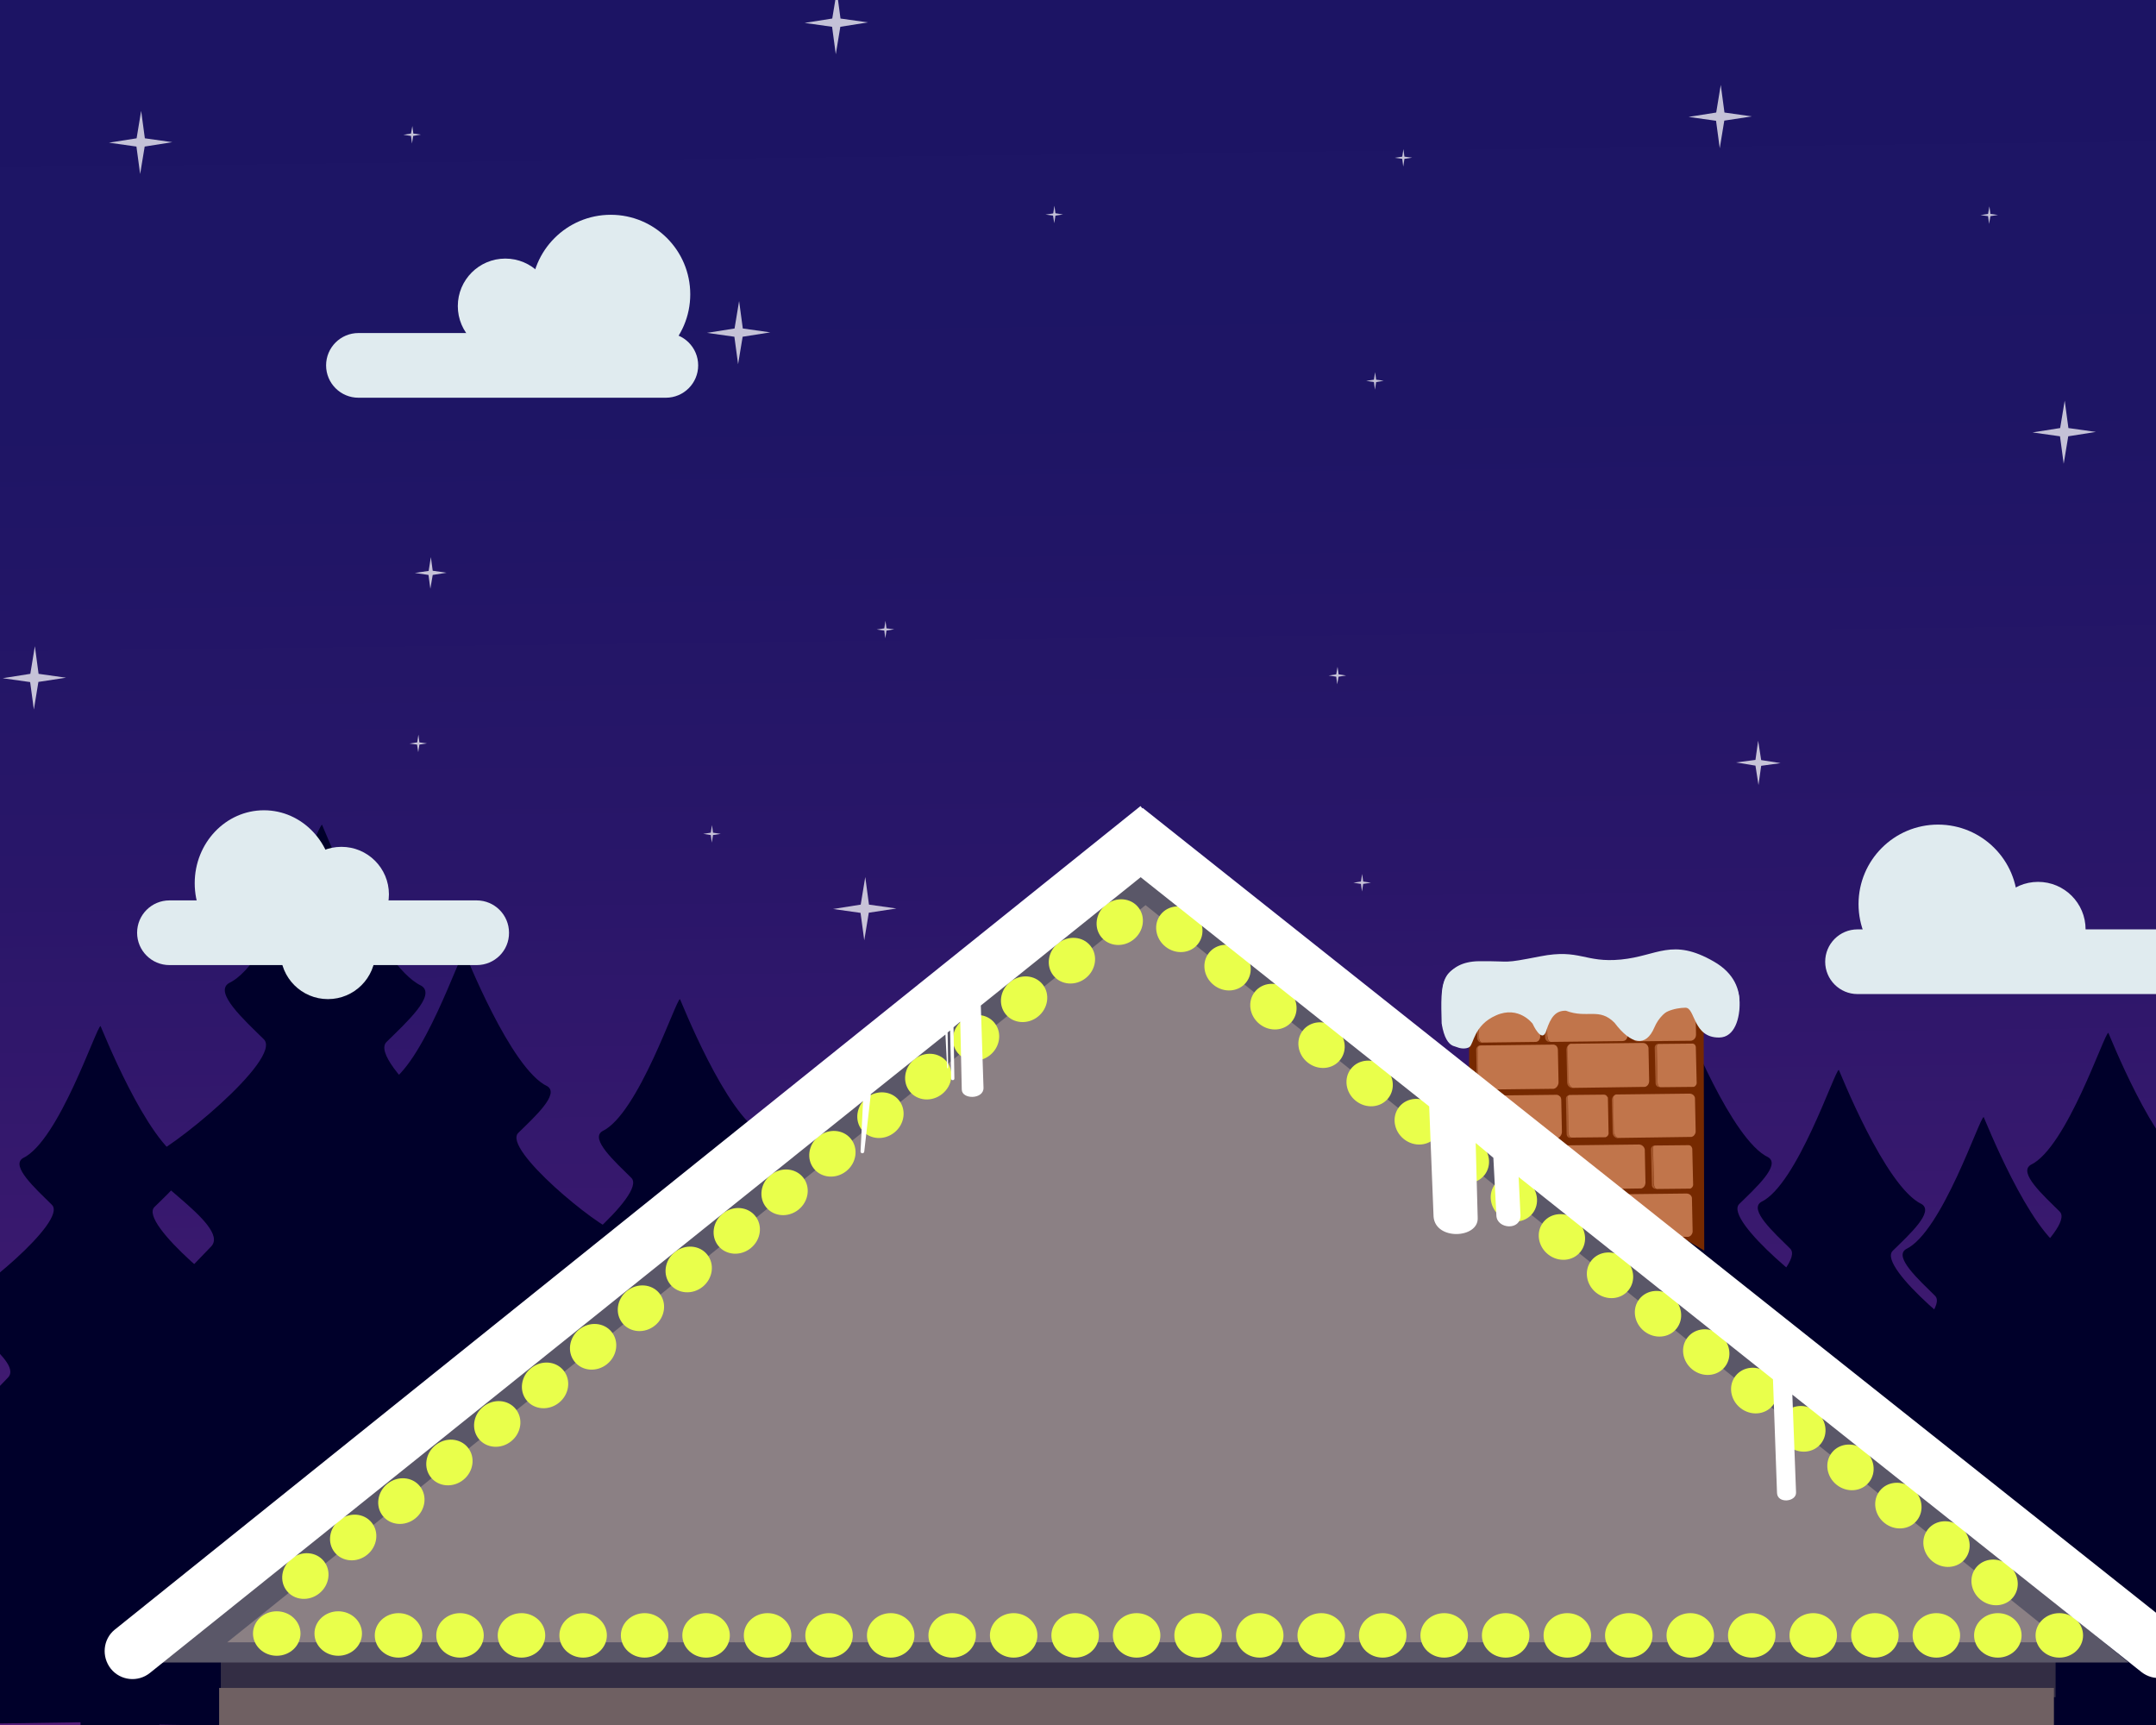
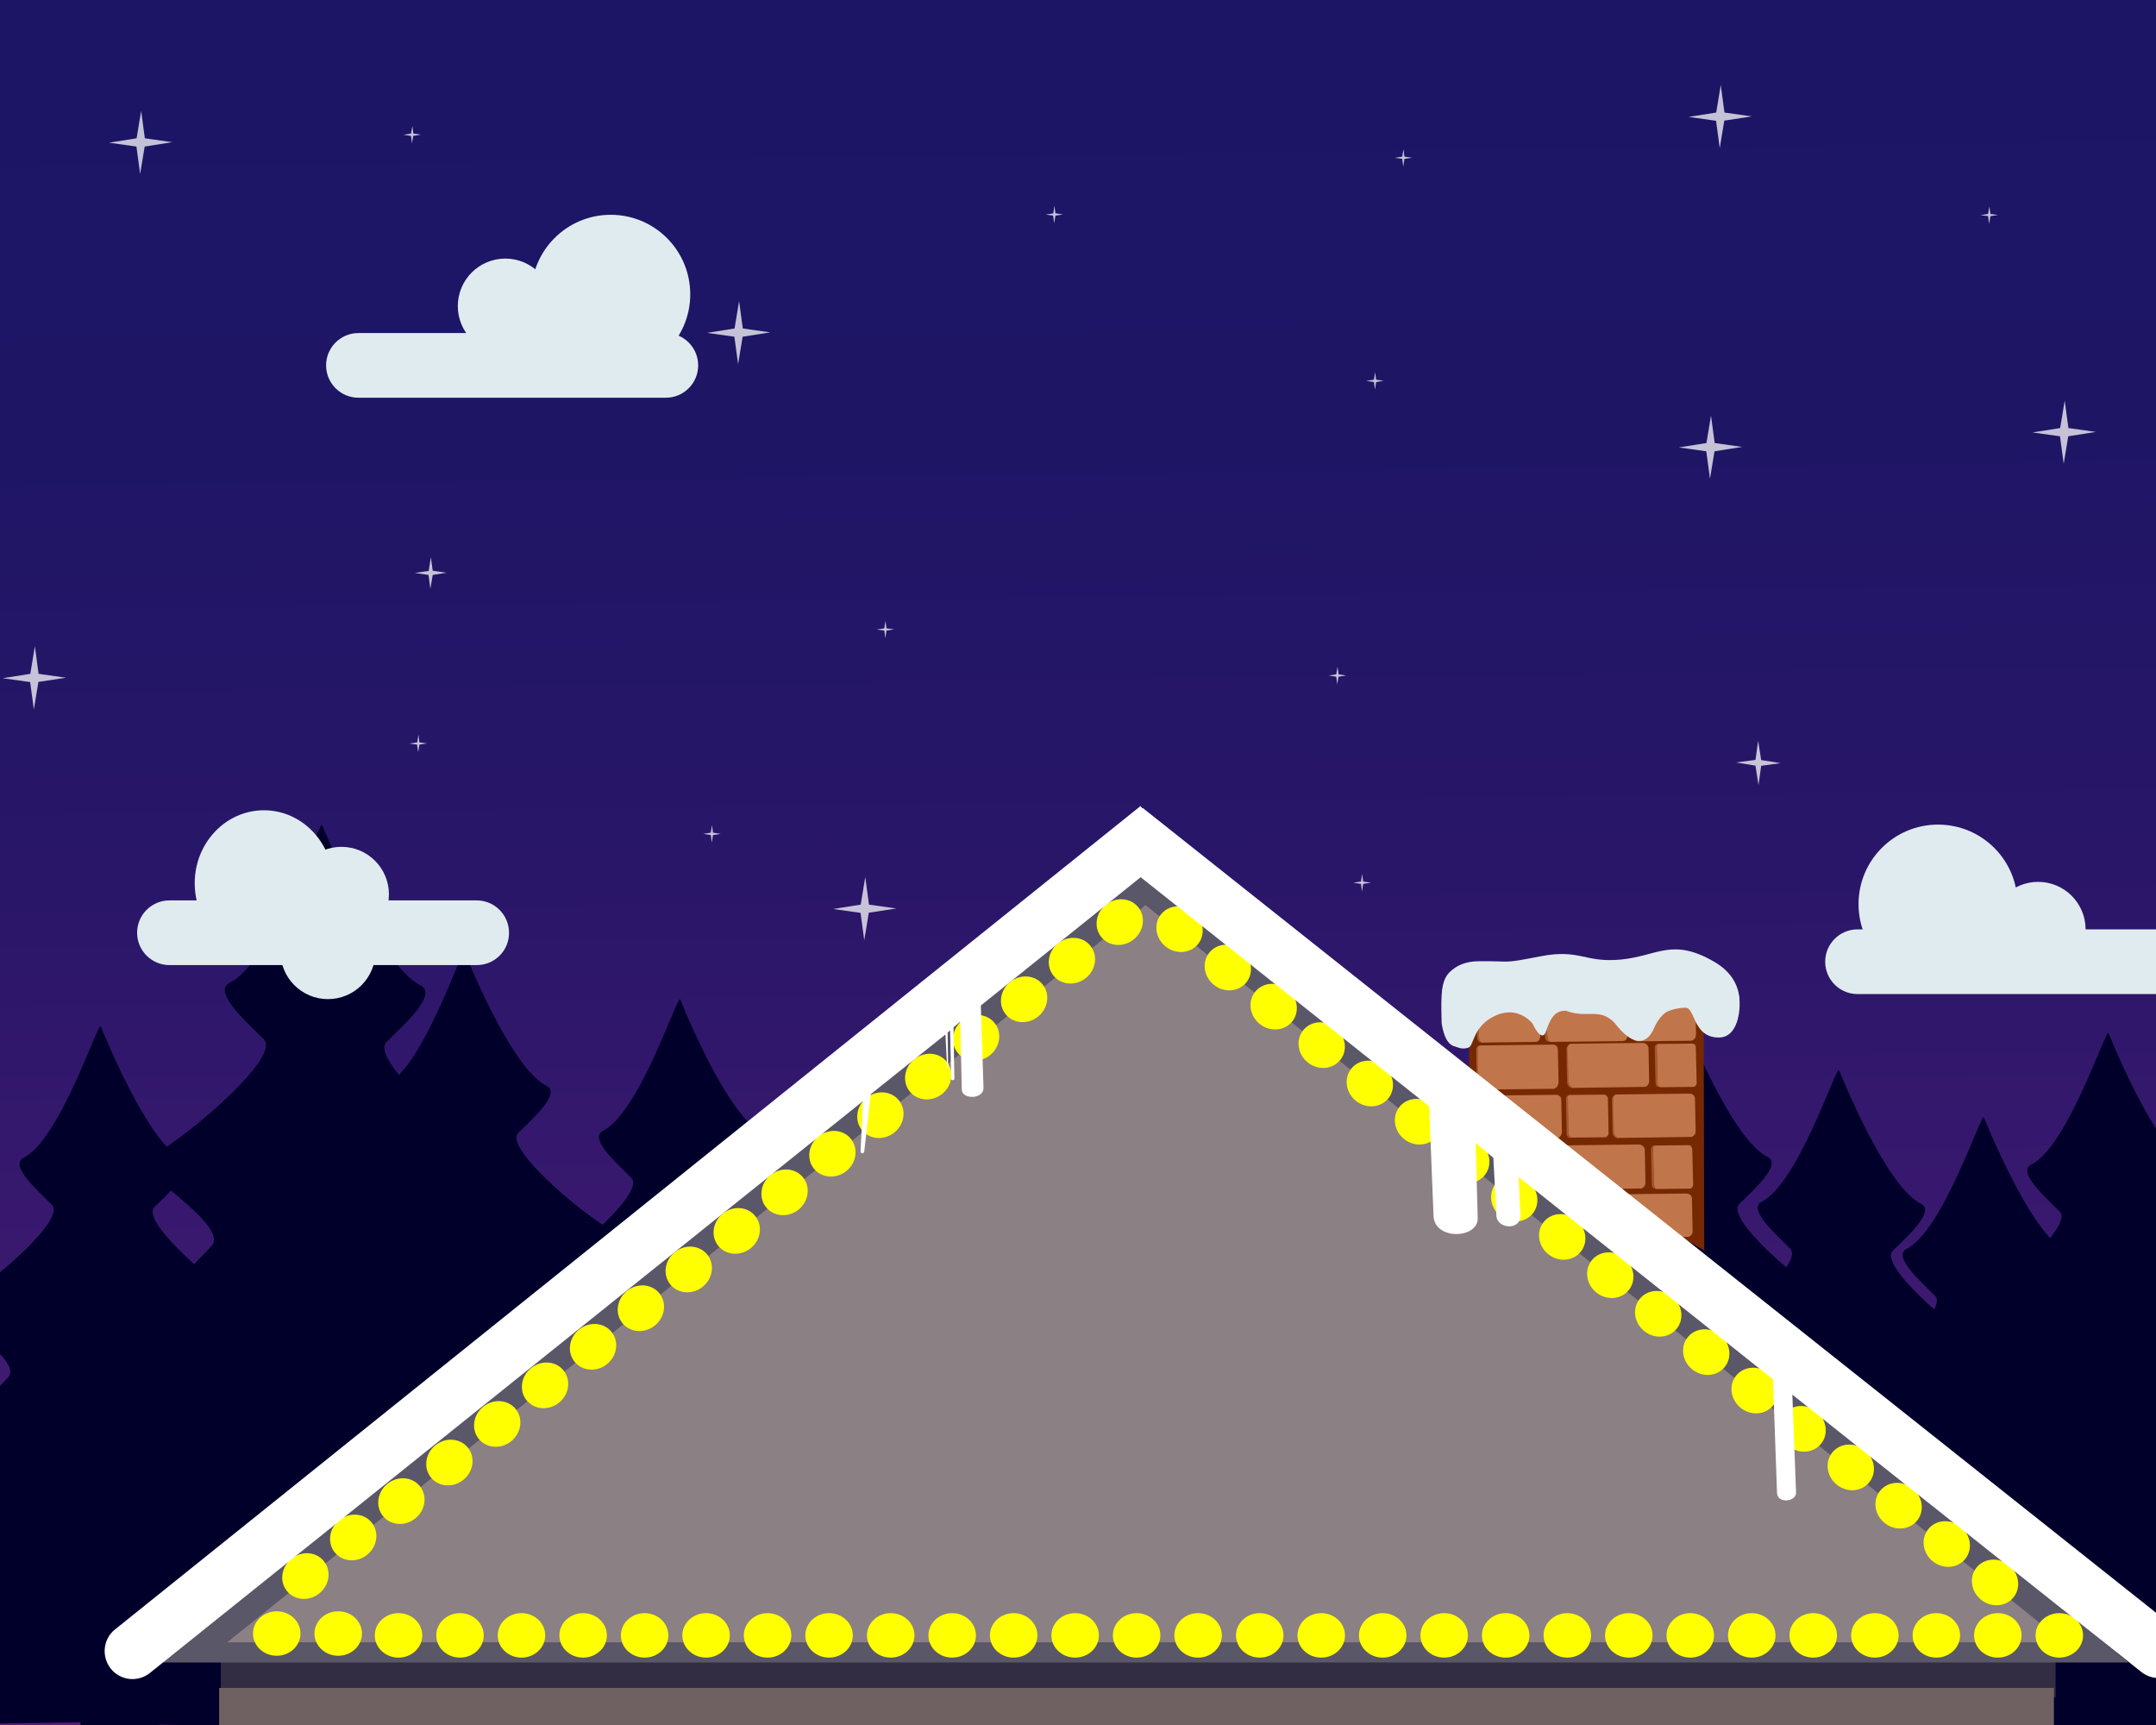
<svg xmlns="http://www.w3.org/2000/svg" version="1.1" id="page2_1_" x="0px" y="0px" viewBox="0 0 1280 1024" style="enable-background:new 0 0 1280 1024;" xml:space="preserve">
  <style type="text/css">
	.st0{fill:url(#SVGID_1_);}
	.st1{fill:#00002A;}
	.st2{fill:#762900;}
	.st3{fill:#A6592F;}
	.st4{fill:#C1754B;}
	.st5{fill:#E0EBEF;}
	.st6{fill:#332D44;}
	.st7{fill:#6F6062;}
	.st8{fill:#5A5768;}
	.st9{fill:#8B8084;}
- 	.st10{fill:#E9FF4B;}
+ 	.st10{fill:#FFFF00;}
	.st11{fill:#FFFFFF;}
	.st12{opacity:0.74;}
</style>
  <g id="page2">
-     <linearGradient id="SVGID_1_" gradientUnits="userSpaceOnUse" x1="700.07" y1="1086.391" x2="718.071" y2="-401.758" gradientTransform="matrix(1 0 0 -1 0 1024)">
+     <linearGradient id="SVGID_1_" gradientUnits="userSpaceOnUse" x1="700.07" y1="1498.391" x2="718.071" y2="10.242" gradientTransform="matrix(1 0 0 -1 0 1436)">
      <stop offset="0" style="stop-color:#1B1464" />
      <stop offset="0.206" style="stop-color:#1E1565" />
      <stop offset="0.386" style="stop-color:#291669" />
      <stop offset="0.555" style="stop-color:#3B196F" />
      <stop offset="0.719" style="stop-color:#541D79" />
      <stop offset="0.877" style="stop-color:#742284" />
      <stop offset="1" style="stop-color:#93278F" />
    </linearGradient>
    <rect x="-35.2" y="-47.1" class="st0" width="1485.1" height="1173.1" />
    <g>
      <path class="st1" d="M1431.2,1030c0,0-80.3-85.1-77.5-99c2.9-13.9,48.5-27.4,34.1-34c-14.3-6.6-67.4-63-78-73.9    s41.3-38.6,31.6-44.2c-9.8-2-67.4-48.8-57.7-58.4c9.8-9.6,24.7-23.1,17.2-27.7c-21.8-10.2-49-79.7-49.2-79.7    c-2.3-0.1-24.7,68.3-46.1,78.4c-7.5,4.6,7.5,18.1,17.2,27.7c9.8,9.6-47.9,56.4-57.7,58.4c-9.8,5.6,42.2,33.3,31.6,44.2    s-63.7,67.3-78,73.9c-14.3,6.6,31.3,20.1,34.1,34c2.9,13.9-77.5,99-77.5,99l164.4-2.3v84.3h46.9v-82.9L1431.2,1030z" />
      <path class="st1" d="M455.2,982c0,0-80.3-85.1-77.5-99c2.9-13.9,48.5-27.4,34.1-34c-14.3-6.6-67.4-63-78-73.9s41.3-38.6,31.6-44.2    c-9.8-2-67.4-48.8-57.7-58.4c9.8-9.6,24.7-23.1,17.2-27.7c-21.8-10.2-49-79.7-49.2-79.7c-2.3-0.1-24.7,68.3-46.1,78.4    c-7.5,4.6,7.5,18.1,17.2,27.7c9.8,9.6-47.9,56.4-57.7,58.4c-9.8,5.6,42.2,33.3,31.6,44.2c-10.6,10.9-63.7,67.3-78,73.9    c-14.3,6.6,31.3,20.1,34.1,34c2.9,13.9-77.5,99-77.5,99l164.4-2.3v84.3h46.9v-82.9L455.2,982z" />
      <path class="st1" d="M1271.2,1052c0,0-80.3-85.1-77.5-99c2.9-13.9,48.5-27.4,34.1-34c-14.3-6.6-67.4-63-78-73.9    s41.3-38.6,31.6-44.2c-9.8-2-67.4-48.8-57.7-58.4c9.8-9.6,24.7-23.1,17.2-27.7c-21.8-10.2-49-79.7-49.2-79.7    c-2.3-0.1-24.7,68.3-46.1,78.4c-7.5,4.6,7.5,18.1,17.2,27.7c9.8,9.6-47.9,56.4-57.7,58.4c-9.8,5.6,42.2,33.3,31.6,44.2    s-63.7,67.3-78,73.9c-14.3,6.6,31.3,20.1,34.1,34c2.9,13.9-77.5,99-77.5,99l164.4-2.3v84.3h46.9v-82.9L1271.2,1052z" />
      <path class="st1" d="M1180.1,1024.2c0,0-80.3-85.1-77.5-99s48.5-27.4,34.1-34c-14.3-6.6-67.4-63-78-73.9s41.3-38.6,31.6-44.2    c-9.8-2-67.4-48.8-57.7-58.4c9.8-9.6,24.7-23.1,17.2-27.7c-21.8-10.2-49-79.7-49.2-79.7c-2.3-0.1-24.7,68.3-46.1,78.4    c-7.5,4.6,7.5,18.1,17.2,27.7c9.8,9.6-47.9,56.4-57.7,58.4c-9.8,5.6,42.2,33.3,31.6,44.2s-63.7,67.3-78,73.9    c-14.3,6.6,31.3,20.1,34.1,34c2.9,13.9-77.5,99-77.5,99l164.4-2.3v84.3h46.9V1022L1180.1,1024.2z" />
      <path class="st1" d="M406.3,989.9c0,0-96.4-102.1-92.9-118.8c3.4-16.6,58.2-32.9,41-40.8c-17.2-7.9-80.9-75.6-93.6-88.7    c-12.7-13.1,49.6-46.3,37.9-53c-11.7-2.4-80.9-58.6-69.2-70.1s29.6-27.7,20.7-33.3c-26.2-12.3-58.8-95.6-59-95.6    c-2.8-0.1-29.6,82-55.3,94c-9,5.5,9,21.8,20.7,33.3S99.1,684.6,87.4,687c-11.7,6.7,50.6,40,37.9,53s-76.4,80.8-93.6,88.7    s37.5,24.1,41,40.8c3.4,16.6-92.9,118.8-92.9,118.8l197.3-2.8v101.2H233v-99.4L406.3,989.9z" />
      <path class="st1" d="M583.2,1010c0,0-80.3-85.1-77.5-99c2.9-13.9,48.5-27.4,34.1-34c-14.3-6.6-67.4-63-78-73.9    s41.3-38.6,31.6-44.2c-9.8-2-67.4-48.8-57.7-58.4c9.8-9.6,24.7-23.1,17.2-27.7c-21.8-10.2-49-79.7-49.2-79.7    c-2.3-0.1-24.7,68.3-46.1,78.4c-7.5,4.6,7.5,18.1,17.2,27.7c9.8,9.6-47.9,56.4-57.7,58.4c-9.8,5.6,42.2,33.3,31.6,44.2    s-63.7,67.3-78,73.9c-14.3,6.6,31.3,20.1,34.1,34c2.9,13.9-77.5,99-77.5,99l164.4-2.3v84.3h46.9v-82.9L583.2,1010z" />
      <path class="st1" d="M1357.2,1080c0,0-80.3-85.1-77.5-99c2.9-13.9,48.5-27.4,34.1-34c-14.3-6.6-67.4-63-78-73.9    s41.3-38.6,31.6-44.2c-9.8-2-67.4-48.8-57.7-58.4c9.8-9.6,24.7-23.1,17.2-27.7c-21.8-10.2-49-79.7-49.2-79.7    c-2.3-0.1-24.7,68.3-46.1,78.4c-7.5,4.6,7.5,18.1,17.2,27.7c9.8,9.6-47.9,56.4-57.7,58.4c-9.8,5.6,42.2,33.3,31.6,44.2    s-63.7,67.3-78,73.9c-14.3,6.6,31.3,20.1,34.1,34c2.9,13.9-77.5,99-77.5,99l164.4-2.3v84.3h46.9v-82.9L1357.2,1080z" />
      <path class="st1" d="M161.7,927c2.9-13.9,48.5-27.4,34.1-34c-14.3-6.6-67.4-63-78-73.9s41.3-38.6,31.6-44.2    c-9.8-2-67.4-48.8-57.7-58.4c9.8-9.6,24.7-23.1,17.2-27.7c-21.8-10.2-49-79.7-49.2-79.7c-2.3-0.1-24.7,68.3-46.1,78.4    c-7.5,4.6,7.5,18.1,17.2,27.7c9.8,9.6-47.9,56.4-57.7,58.4c-9.8,5.6,42.2,33.3,31.6,44.2c-5.5,5.7-22.6,23.7-39.7,40.7v165.1    l82.8-1.2v84.3h46.9v-82.9l144.5,2.2C239.2,1026,158.9,940.9,161.7,927z" />
    </g>
    <g>
      <polygon class="st2" points="1011.8,742.4 872.2,659.2 872.2,588.4 1011.4,589.4   " />
      <g>
        <path class="st3" d="M879.7,619l32-0.4c0.1,0,0.1,0,0.2,0L879.7,619c-0.9,0-1.6-1.9-1.6-2.8l-0.5-24.3l36.3-0.5l-37.4,0.5     l0.5,24.3C877.1,617.7,878.3,619,879.7,619z" />
        <path class="st4" d="M878.1,616.1c0,1,0.8,2.8,1.6,2.8l32.2-0.4c0.7-0.1,1.3-0.4,1.7-0.9c0.5-0.6,0.8-1.4,0.8-2     c0-0.1,0-0.1,0-0.2l-0.5-24l-36.3,0.5L878.1,616.1z" />
      </g>
      <g>
        <path class="st4" d="M920.5,618.5l42.9-0.5c0.6,0,1.1-0.2,1.6-0.5c0.9-0.7,1.3-2,1.3-2.8l-0.5-23.7l-43.3,0.4l-4.5,0.1l0.6,23.3     C918.7,616.7,919.4,618.2,920.5,618.5z" />
        <path class="st3" d="M919.9,618.5h0.6c-1.2-0.3-1.8-1.8-1.9-3.8l-0.6-23.3h-1.2l0.5,24.3C917.3,617.3,918.5,618.5,919.9,618.5z" />
      </g>
      <g>
        <path class="st3" d="M971.9,618.2l31.7-0.4l-30.5,0.3c-1.8,0-2.2-3.1-2.2-4.2l-0.5-23.4h-2L969,615     C969,616.8,970.4,618.2,971.9,618.2z" />
        <path class="st4" d="M973.2,618.1l30.5-0.3c1.3,0,2.5-0.9,3-2.2c0.2-0.7,0.3-1.5,0.2-2.6l-0.5-22.9l-35.8,0.4l0.5,23.4     C971,615,971.3,618.1,973.2,618.1z" />
      </g>
      <g>
        <path class="st3" d="M882,676.3c-0.9,0-2.8-1.2-3.1-3.8l-0.4-20.3c0-0.9,0.7-1.7,1.6-1.7H880c-1.5,0-2.6,1.3-2.6,2.8l0.4,20.3     c0,1.6,1.3,2.8,2.8,2.8l43.3-0.5c0.2,0,0.4,0,0.6-0.1l0,0L882,676.3z" />
-         <path class="st4" d="M924,649.8L924,649.8c0,0,0.1,0,0.1,0C924.1,649.9,924.1,649.9,924,649.8z" />
+         <path class="st4" d="M924,649.8L924,649.8L924,649.8C924.1,649.9,924.1,649.9,924,649.8z" />
        <path class="st4" d="M924.3,649.9L924.3,649.9L924.3,649.9z" />
        <path class="st4" d="M924.3,649.9L924.3,649.9c-0.1,0-0.1,0-0.2,0c-0.1,0-0.2,0-0.2,0l-43.8,0.5c-0.9,0-1.6,0.8-1.6,1.7l0.4,20.3     c0.2,2.6,2.1,3.8,3.1,3.8l42.4-0.5l0,0c0.4-0.1,0.7-0.2,1.1-0.4c1.1-0.7,1.8-2.2,1.8-3.3l-0.4-19.2c0-0.6-0.2-1.2-0.5-1.7     C925.9,650.6,925.2,650,924.3,649.9z" />
      </g>
      <g>
        <path class="st3" d="M931.2,672.1l-0.4-20.8c0-0.7,0.5-1.2,1.1-1.2h-0.1c-1.2,0-2.2,1-2.1,2.3l0.4,20.8c0,1.3,1,2.3,2.2,2.3h0.8     C932,675.4,931.2,674.5,931.2,672.1z" />
        <path class="st4" d="M954.2,651.1c0-0.1-0.1-0.1-0.1-0.2c0-0.1-0.1-0.1-0.1-0.2c-0.4-0.6-1.1-0.9-1.8-0.9l-20.3,0.2     c-0.6,0-1.2,0.6-1.1,1.2l0.4,20.8c0.1,2.4,0.8,3.3,2,3.3l19.6-0.2c0.1,0,0.3,0,0.4,0c0.1,0,0.1,0,0.2-0.1c0.1,0,0.1,0,0.2-0.1     c0.9-0.4,1.3-1.2,1.4-1.9c0-0.1,0-0.2,0-0.3l-0.4-20.8c0-0.3-0.1-0.6-0.2-0.8C954.2,651.2,954.2,651.1,954.2,651.1z" />
      </g>
      <g>
        <path class="st3" d="M958.2,671.2l-0.4-19.1c0-1.1,0.7-2,1.7-2.3c-1.5,0.3-2.6,1.7-2.5,3.4l0.4,19.1c0,1.9,1.5,3.4,3.3,3.4h0.4     C959.9,675.4,958.4,674,958.2,671.2z" />
        <path class="st4" d="M1003,649.2l-42.9,0.5c-0.1,0-0.2,0-0.3,0s-0.1,0-0.2,0c-0.1,0-0.1,0-0.2,0c-1,0.3-1.7,1.2-1.7,2.3l0.4,19.1     c0.2,2.9,1.6,4.2,2.8,4.4l21.7-0.3l21.3-0.3c0.1,0,0.2,0,0.3,0c0.7-0.2,1.3-0.5,1.7-1.1c0.5-0.6,0.8-1.4,0.8-2.1     c0-0.1,0-0.2,0-0.3l-0.4-19.1c0-0.1,0-0.2,0-0.3C1006.3,651,1005.3,649.2,1003,649.2z" />
      </g>
      <g>
        <path class="st3" d="M880.2,735.6c-0.9,0-2.8-1.2-3.1-3.8l-0.4-20.3c0-0.9,0.7-1.7,1.6-1.7h-0.1c-1.5,0-2.6,1.3-2.6,2.8l0.4,20.3     c0,1.6,1.3,2.8,2.8,2.8l43.3-0.5c0.2,0,0.4,0,0.6-0.1l0,0L880.2,735.6z" />
-         <path class="st4" d="M922.3,709.2L922.3,709.2c0,0,0.1,0,0.1,0C922.3,709.2,922.3,709.2,922.3,709.2z" />
+         <path class="st4" d="M922.3,709.2L922.3,709.2L922.3,709.2L922.3,709.2z" />
        <path class="st4" d="M922.5,709.2L922.5,709.2L922.5,709.2z" />
        <path class="st4" d="M922.6,709.2C922.5,709.2,922.5,709.2,922.6,709.2c-0.1,0-0.1,0-0.2,0c-0.1,0-0.2,0-0.2,0l-43.8,0.5     c-0.9,0-1.6,0.8-1.6,1.7l0.4,20.3c0.2,2.6,2.1,3.8,3.1,3.8l42.4-0.5l0,0c0.4-0.1,0.7-0.2,1.1-0.4c1.1-0.7,1.8-2.2,1.8-3.3     l-0.4-19.2c0-0.6-0.2-1.2-0.5-1.7C924.1,709.9,923.4,709.4,922.6,709.2z" />
      </g>
      <g>
        <path class="st3" d="M929.4,731.4l-0.4-20.8c0-0.7,0.5-1.2,1.1-1.2H930c-1.2,0-2.2,1-2.1,2.3l0.4,20.8c0,1.3,1,2.3,2.2,2.3h0.8     C930.2,734.7,929.5,733.8,929.4,731.4z" />
        <path class="st4" d="M952.4,710.4c0-0.1-0.1-0.1-0.1-0.2c0-0.1-0.1-0.1-0.1-0.2c-0.4-0.6-1.1-0.9-1.8-0.9l-20.3,0.2     c-0.6,0-1.2,0.6-1.1,1.2l0.4,20.8c0.1,2.4,0.8,3.3,2,3.3l19.6-0.2c0.1,0,0.3,0,0.4,0c0.1,0,0.1,0,0.2-0.1c0.1,0,0.1,0,0.2-0.1     c0.9-0.4,1.3-1.2,1.4-1.9c0-0.1,0-0.2,0-0.3l-0.4-20.8c0-0.3-0.1-0.6-0.2-0.8C952.4,710.5,952.4,710.4,952.4,710.4z" />
      </g>
      <g>
        <path class="st3" d="M956.5,730.5l-0.4-19.1c0-1.1,0.7-2,1.7-2.3c-1.5,0.3-2.6,1.7-2.5,3.4l0.4,19.1c0,1.9,1.5,3.4,3.3,3.4h0.4     C958.1,734.7,956.6,733.4,956.5,730.5z" />
        <path class="st4" d="M1001.2,708.5l-42.9,0.5c-0.1,0-0.2,0-0.3,0s-0.1,0-0.2,0c-0.1,0-0.1,0-0.2,0c-1,0.3-1.7,1.2-1.7,2.3     l0.4,19.1c0.2,2.9,1.6,4.2,2.8,4.4l21.7-0.3l21.3-0.3c0.1,0,0.2,0,0.3,0c0.7-0.2,1.3-0.5,1.7-1.1c0.5-0.6,0.8-1.4,0.8-2.1     c0-0.1,0-0.2,0-0.3l-0.4-19.1c0-0.1,0-0.2,0-0.3C1004.5,710.3,1003.5,708.5,1001.2,708.5z" />
      </g>
      <g>
        <path class="st3" d="M880.8,646.8c-0.9,0-2.8-1.2-3-3.8l-0.4-20.6c0-1,0.7-1.7,1.6-1.8h-0.1c-1.4,0-2.6,1.3-2.5,2.8l0.4,20.6     c0,1.6,1.2,2.8,2.7,2.8l42.7-0.5c0.2,0,0.4,0,0.5-0.1l0,0L880.8,646.8z" />
-         <path class="st4" d="M922.3,620.1L922.3,620.1c0,0,0.1,0,0.1,0C922.3,620.1,922.3,620.1,922.3,620.1z" />
+         <path class="st4" d="M922.3,620.1L922.3,620.1L922.3,620.1L922.3,620.1z" />
        <path class="st4" d="M922.5,620.1L922.5,620.1L922.5,620.1z" />
        <path class="st4" d="M922.5,620.1L922.5,620.1c-0.1,0-0.1,0-0.2,0c-0.1,0-0.2,0-0.2,0l-43.2,0.5c-0.9,0-1.6,0.8-1.6,1.8l0.4,20.6     c0.2,2.6,2.1,3.9,3,3.8l41.8-0.5l0,0c0.4-0.1,0.7-0.2,1-0.4c1.1-0.7,1.8-2.2,1.8-3.3l-0.4-19.5c0-0.6-0.2-1.2-0.5-1.7     C924.1,620.8,923.4,620.3,922.5,620.1z" />
      </g>
      <g>
        <path class="st3" d="M984,642l-0.5-21.1c0-0.7,0.5-1.2,1.1-1.3h-0.1c-1.2,0-2.1,1.1-2.1,2.3l0.5,21.1c0,1.3,1,2.3,2.2,2.3h0.8     C984.8,645.4,984,644.4,984,642z" />
        <path class="st4" d="M1006.6,620.8c0-0.1-0.1-0.1-0.1-0.2c0-0.1-0.1-0.1-0.1-0.2c-0.4-0.6-1-0.9-1.7-0.9l-20,0.2     c-0.6,0-1.1,0.6-1.1,1.3l0.4,21c0.1,2.4,0.8,3.3,1.9,3.4l19.3-0.2c0.1,0,0.3,0,0.4,0c0.1,0,0.1,0,0.2-0.1c0.1,0,0.1,0,0.2-0.1     c0.8-0.4,1.2-1.3,1.3-1.9c0-0.1,0-0.2,0-0.3l-0.5-21.1c0-0.3-0.1-0.6-0.2-0.8C1006.7,620.8,1006.7,620.8,1006.6,620.8z" />
      </g>
      <g>
        <path class="st3" d="M931.2,641.4l-0.4-19.4c0-1.1,0.7-2.1,1.7-2.3c-1.5,0.3-2.5,1.7-2.5,3.4l0.4,19.4c0,1.9,1.5,3.4,3.3,3.4h0.4     C932.8,645.7,931.3,644.3,931.2,641.4z" />
        <path class="st4" d="M975.3,619.1l-42.3,0.5c-0.1,0-0.2,0-0.2,0c-0.1,0-0.1,0-0.2,0c-0.1,0-0.1,0-0.2,0c-1,0.3-1.7,1.2-1.7,2.3     l0.4,19.4c0.2,2.9,1.6,4.2,2.8,4.5l21.4-0.3l21-0.3c0.1,0,0.2,0,0.3,0c0.7-0.2,1.2-0.5,1.7-1.1s0.7-1.4,0.8-2.1     c0-0.1,0-0.2,0-0.3l-0.4-19.4c0-0.1,0-0.2,0-0.3C978.5,620.9,977.5,619.1,975.3,619.1z" />
      </g>
      <g>
        <path class="st3" d="M878.6,707.2c-0.9,0-2.8-1.2-3-3.8l-0.4-20.6c0-1,0.7-1.7,1.6-1.8h-0.1c-1.4,0-2.6,1.3-2.5,2.8l0.4,20.6     c0,1.6,1.2,2.8,2.7,2.8l42.7-0.5c0.2,0,0.4,0,0.5-0.1l0,0L878.6,707.2z" />
-         <path class="st4" d="M920,680.4L920,680.4c0,0,0.1,0,0.1,0C920.1,680.4,920.1,680.4,920,680.4z" />
+         <path class="st4" d="M920,680.4L920,680.4L920,680.4C920.1,680.4,920.1,680.4,920,680.4z" />
        <path class="st4" d="M920.3,680.5L920.3,680.5L920.3,680.5z" />
        <path class="st4" d="M920.3,680.5L920.3,680.5c-0.1,0-0.1,0-0.2,0c-0.1,0-0.2,0-0.2,0l-43.2,0.5c-0.9,0-1.6,0.8-1.6,1.8l0.4,20.6     c0.2,2.6,2.1,3.9,3,3.8l41.8-0.5l0,0c0.4-0.1,0.7-0.2,1-0.4c1.1-0.7,1.8-2.2,1.8-3.3l-0.4-19.5c0-0.6-0.2-1.2-0.5-1.7     C921.9,681.2,921.2,680.6,920.3,680.5z" />
      </g>
      <g>
        <path class="st3" d="M981.8,702.4l-0.5-21.1c0-0.7,0.5-1.2,1.1-1.3h-0.1c-1.2,0-2.1,1.1-2.1,2.3l0.5,21.1c0,1.3,1,2.3,2.2,2.3     h0.8C982.6,705.7,981.8,704.8,981.8,702.4z" />
        <path class="st4" d="M1004.4,681.1c0-0.1-0.1-0.1-0.1-0.2c0-0.1-0.1-0.1-0.1-0.2c-0.4-0.6-1-0.9-1.7-0.9l-20,0.2     c-0.6,0-1.1,0.6-1.1,1.3l0.5,21.1c0.1,2.4,0.8,3.3,1.9,3.4l19.3-0.2c0.1,0,0.3,0,0.4,0c0.1,0,0.1,0,0.2-0.1c0.1,0,0.1,0,0.2-0.1     c0.8-0.4,1.2-1.3,1.3-1.9c0-0.1,0-0.2,0-0.3l-0.5-21.1c0-0.3-0.1-0.6-0.2-0.8C1004.5,681.2,1004.4,681.1,1004.4,681.1z" />
      </g>
      <g>
        <path class="st3" d="M928.9,701.7l-0.4-19.4c0-1.1,0.7-2.1,1.7-2.3c-1.5,0.3-2.5,1.7-2.5,3.4l0.4,19.4c0,1.9,1.5,3.4,3.3,3.4h0.4     C930.6,706,929.1,704.6,928.9,701.7z" />
        <path class="st4" d="M973.1,679.4l-42.3,0.5c-0.1,0-0.2,0-0.2,0c-0.1,0-0.1,0-0.2,0c-0.1,0-0.1,0-0.2,0c-1,0.3-1.7,1.2-1.7,2.3     l0.4,19.4c0.2,2.9,1.6,4.2,2.8,4.5l21.4-0.3l21-0.3c0.1,0,0.2,0,0.3,0c0.7-0.2,1.2-0.5,1.7-1.1s0.7-1.4,0.8-2.1     c0-0.1,0-0.2,0-0.3l-0.4-19.4c0-0.1,0-0.2,0-0.3C976.3,681.3,975.3,679.5,973.1,679.4z" />
      </g>
      <g>
        <path class="st5" d="M856.5,586.6c0,0,1.1-15.8,21.6-16s12.8,1.7,36.4-2.9s26.2,4,47.9,1.9c21.6-2.1,30.3-13.1,55.1,1.2     c24.8,14.2,12.8,39.5,8.7,42c-4.1,2.5-16.6,4.5-22-13.7c-4.3-4.9-17-1-22,10.8s-13.7,10.4-23.7-2.8c-9.1-9.2-16.2-2.3-28.8-7.1     c-6.1-0.2-9.1,3.8-11.7,11.9c-2.6,8.1-8.1-4.2-8.1-4.2s-8.1-10.9-21.6-5s-13.2,17.1-16,18.9c-2.8,1.8-13.7,1.9-16.2-14.4     C856,589.8,856.5,586.6,856.5,586.6z" />
        <path class="st5" d="M868.8,620.9c-2.2,0-10.1,4.2-12.9-13.4c-0.7-25.3-0.8-34.3,22.1-35.9c5.9-0.4,9.6,0,12.2,0.1     c1.6,0,2.8,0.1,4.1,0.1c3.8,0,7.2-0.6,20.3-3.1c4.4-0.9,8.4-1.3,12-1.4c5.6-0.1,9.6,0.8,13.9,1.7c4.5,1,9.2,2,15.8,1.9     c1.9,0,3.9-0.1,6-0.3c6.4-0.6,11.8-2.1,16.6-3.3c5.1-1.3,9.9-2.6,15.1-2.7c7-0.1,14.1,2.6,22.8,7.1c7.4,3.8,15.8,11.7,16,23.4     c0.2,8.9-2.7,20.7-12.1,20.8c-15.8,0.2-14.1-17.8-20.1-17.7c-5.9,0.1-15.9,2.2-19.6,11c-2.1,4.8-4.7,7.3-7.9,7.3     c-3.9,0-8.7-3.6-13.9-10.4V606l-0.1-0.1c-5.2-5.2-9.6-5.6-15.4-5.5h-1.2c-3.9,0-7.9-0.1-12.6-1.9l-0.2-0.1h-0.2     c-0.2,0-0.5,0-0.7,0c-6.6,0.1-9.6,5.1-12.1,12.7c-0.4,1.2-0.9,1.9-1.3,1.9c-1.2,0-3.4-3.2-4.7-6.3l-0.1-0.1l-0.1-0.1     c-0.2-0.3-5.5-7.3-14.8-7.2c-2.6,0-5.4,0.7-8.1,1.9c-9.8,4.3-12.7,11.4-14.4,15.7c-0.6,1.6-1.2,2.9-1.7,3.3     C871.1,620.5,870.1,620.8,868.8,620.9z" />
      </g>
    </g>
    <g id="roof">
      <rect x="131.1" y="986" class="st6" width="1089.3" height="21.5" />
      <rect x="130.1" y="1002" class="st7" width="1089.3" height="33.2" />
      <polygon class="st8" points="680,511.7 971.9,749.3 1263.8,986.9 680,986.9 96.2,986.9 388.1,749.3   " />
      <polygon class="st9" points="134.9,974.9 680.1,537.3 1225.3,974.9   " />
      <g id="lights">
        <ellipse class="st10" cx="236.6" cy="970.8" rx="14.1" ry="13.2" />
        <ellipse class="st10" cx="273.1" cy="970.8" rx="14.1" ry="13.2" />
        <ellipse class="st10" cx="419.2" cy="970.8" rx="14.1" ry="13.2" />
        <ellipse class="st10" cx="820.9" cy="970.8" rx="14.1" ry="13.2" />
        <ellipse class="st10" cx="528.8" cy="970.8" rx="14.1" ry="13.2" />
        <ellipse class="st10" cx="565.3" cy="970.8" rx="14.1" ry="13.2" />
        <ellipse class="st10" cx="638.3" cy="970.8" rx="14.1" ry="13.2" />
        <ellipse class="st10" cx="711.3" cy="970.8" rx="14.1" ry="13.2" />
        <ellipse class="st10" cx="747.9" cy="970.8" rx="14.1" ry="13.2" />
        <ellipse class="st10" cx="784.4" cy="970.8" rx="14.1" ry="13.2" />
        <ellipse class="st10" cx="893.9" cy="970.8" rx="14.1" ry="13.2" />
        <ellipse class="st10" cx="930.5" cy="970.8" rx="14.1" ry="13.2" />
        <ellipse class="st10" cx="857.4" cy="970.8" rx="14.1" ry="13.2" />
        <ellipse class="st10" cx="674.8" cy="970.8" rx="14.1" ry="13.2" />
        <ellipse class="st10" cx="1113.1" cy="970.8" rx="14.1" ry="13.2" />
        <ellipse class="st10" cx="967" cy="970.8" rx="14.1" ry="13.2" />
        <ellipse class="st10" cx="1040" cy="970.8" rx="14.1" ry="13.2" />
        <ellipse class="st10" cx="1076.5" cy="970.8" rx="14.1" ry="13.2" />
        <ellipse class="st10" cx="1186.1" cy="970.8" rx="14.1" ry="13.2" />
        <ellipse class="st10" cx="1222.6" cy="970.8" rx="14.1" ry="13.2" />
        <ellipse class="st10" cx="1149.6" cy="970.8" rx="14.1" ry="13.2" />
        <ellipse class="st10" cx="1003.5" cy="970.8" rx="14.1" ry="13.2" />
        <ellipse class="st10" cx="492.2" cy="970.8" rx="14.1" ry="13.2" />
        <ellipse class="st10" cx="601.8" cy="970.8" rx="14.1" ry="13.2" />
        <ellipse class="st10" cx="382.7" cy="970.8" rx="14.1" ry="13.2" />
        <ellipse class="st10" cx="309.6" cy="970.8" rx="14.1" ry="13.2" />
        <ellipse class="st10" cx="164.3" cy="969.7" rx="14.1" ry="13.2" />
        <ellipse class="st10" cx="200.8" cy="969.7" rx="14.1" ry="13.2" />
        <ellipse class="st10" cx="346.2" cy="970.8" rx="14.1" ry="13.2" />
        <ellipse class="st10" cx="455.7" cy="970.8" rx="14.1" ry="13.2" />
-         <ellipse transform="matrix(0.7786 -0.6275 0.6275 0.7786 -506.4207 346.8065)" class="st10" cx="238.3" cy="891.1" rx="14.1" ry="13.2" />
-         <ellipse transform="matrix(0.7786 -0.6275 0.6275 0.7786 -485.7146 359.6073)" class="st10" cx="266.8" cy="868.2" rx="14.1" ry="13.2" />
-         <ellipse transform="matrix(0.7786 -0.6275 0.6275 0.7786 -403.0597 410.7056)" class="st10" cx="380.5" cy="776.6" rx="14.1" ry="13.2" />
-         <ellipse transform="matrix(0.7786 -0.6275 0.6275 0.7786 -341.0193 448.9814)" class="st10" cx="465.8" cy="707.8" rx="14.1" ry="13.2" />
-         <ellipse transform="matrix(0.7786 -0.6275 0.6275 0.7786 -320.3698 461.7472)" class="st10" cx="494.2" cy="684.9" rx="14.1" ry="13.2" />
-         <ellipse transform="matrix(0.7786 -0.6275 0.6275 0.7786 -279.014 487.3138)" class="st10" cx="551.1" cy="639.1" rx="14.1" ry="13.2" />
-         <ellipse transform="matrix(0.7786 -0.6275 0.6275 0.7786 -237.6233 512.8238)" class="st10" cx="608" cy="593.2" rx="14.1" ry="13.2" />
-         <ellipse transform="matrix(0.7786 -0.6275 0.6275 0.7786 -216.9737 525.5896)" class="st10" cx="636.4" cy="570.3" rx="14.1" ry="13.2" />
-         <ellipse transform="matrix(0.7786 -0.6275 0.6275 0.7786 -196.3241 538.3555)" class="st10" cx="664.8" cy="547.4" rx="14.1" ry="13.2" />
-         <ellipse transform="matrix(0.7786 -0.6275 0.6275 0.7786 -258.3294 500.023)" class="st10" cx="579.5" cy="616.1" rx="14.1" ry="13.2" />
-         <ellipse transform="matrix(0.7786 -0.6275 0.6275 0.7786 -361.6689 436.2155)" class="st10" cx="437.4" cy="730.7" rx="14.1" ry="13.2" />
-         <ellipse transform="matrix(0.7786 -0.6275 0.6275 0.7786 -299.6643 474.5513)" class="st10" cx="522.7" cy="662" rx="14.1" ry="13.2" />
-         <ellipse transform="matrix(0.7786 -0.6275 0.6275 0.7786 -423.7092 397.9397)" class="st10" cx="352.1" cy="799.5" rx="14.1" ry="13.2" />
-         <ellipse transform="matrix(0.7786 -0.6275 0.6275 0.7786 -465.065 372.3732)" class="st10" cx="295.2" cy="845.3" rx="14.1" ry="13.2" />
-         <ellipse transform="matrix(0.7786 -0.6275 0.6275 0.7786 -546.9611 320.8826)" class="st10" cx="181.3" cy="935.6" rx="14.1" ry="13.2" />
-         <ellipse transform="matrix(0.7786 -0.6275 0.6275 0.7786 -526.3116 333.6484)" class="st10" cx="209.7" cy="912.7" rx="14.1" ry="13.2" />
-         <ellipse transform="matrix(0.7786 -0.6275 0.6275 0.7786 -444.4154 385.139)" class="st10" cx="323.6" cy="822.4" rx="14.1" ry="13.2" />
-         <ellipse transform="matrix(0.7786 -0.6275 0.6275 0.7786 -382.3751 423.4148)" class="st10" cx="408.9" cy="753.6" rx="14.1" ry="13.2" />
-         <ellipse transform="matrix(0.624 -0.7815 0.7815 0.624 -182.7563 815.4744)" class="st10" cx="756" cy="597.6" rx="13.2" ry="14.1" />
-         <ellipse transform="matrix(0.624 -0.7815 0.7815 0.624 -189.7802 846.3688)" class="st10" cx="784.5" cy="620.4" rx="13.2" ry="14.1" />
-         <ellipse transform="matrix(0.624 -0.7815 0.7815 0.624 -218.1294 969.8882)" class="st10" cx="898.7" cy="711.6" rx="13.2" ry="14.1" />
-         <ellipse transform="matrix(0.624 -0.7815 0.7815 0.624 -239.3506 1062.448)" class="st10" cx="984.3" cy="779.9" rx="13.2" ry="14.1" />
-         <ellipse transform="matrix(0.624 -0.7815 0.7815 0.624 -246.3746 1093.342)" class="st10" cx="1012.9" cy="802.7" rx="13.2" ry="14.1" />
-         <ellipse transform="matrix(0.624 -0.7815 0.7815 0.624 -260.5068 1155.112)" class="st10" cx="1070" cy="848.2" rx="13.2" ry="14.1" />
-         <ellipse transform="matrix(0.624 -0.7815 0.7815 0.624 -274.7043 1216.777)" class="st10" cx="1127" cy="893.8" rx="13.2" ry="14.1" />
-         <ellipse transform="matrix(0.624 -0.7815 0.7815 0.624 -281.7282 1247.672)" class="st10" cx="1155.5" cy="916.6" rx="13.2" ry="14.1" />
-         <ellipse transform="matrix(0.624 -0.7815 0.7815 0.624 -288.8366 1278.547)" class="st10" cx="1184.1" cy="939.4" rx="13.2" ry="14.1" />
-         <ellipse transform="matrix(0.624 -0.7815 0.7815 0.624 -267.6152 1185.987)" class="st10" cx="1098.5" cy="871.1" rx="13.2" ry="14.1" />
-         <ellipse transform="matrix(0.624 -0.7815 0.7815 0.624 -232.2422 1031.573)" class="st10" cx="955.8" cy="757.1" rx="13.2" ry="14.1" />
-         <ellipse transform="matrix(0.624 -0.7815 0.7815 0.624 -253.4829 1124.217)" class="st10" cx="1041.4" cy="825.5" rx="13.2" ry="14.1" />
-         <ellipse transform="matrix(0.624 -0.7815 0.7815 0.624 -211.021 939.0132)" class="st10" cx="870.2" cy="688.8" rx="13.2" ry="14.1" />
-         <ellipse transform="matrix(0.624 -0.7815 0.7815 0.624 -196.8886 877.2438)" class="st10" cx="813.1" cy="643.2" rx="13.2" ry="14.1" />
-         <ellipse transform="matrix(0.624 -0.7815 0.7815 0.624 -167.7836 754.5586)" class="st10" cx="700.1" cy="551.6" rx="13.2" ry="14.1" />
-         <ellipse transform="matrix(0.624 -0.7815 0.7815 0.624 -174.8075 785.4531)" class="st10" cx="728.7" cy="574.4" rx="13.2" ry="14.1" />
-         <ellipse transform="matrix(0.624 -0.7815 0.7815 0.624 -203.9125 908.1382)" class="st10" cx="841.7" cy="665.9" rx="13.2" ry="14.1" />
-         <ellipse transform="matrix(0.624 -0.7815 0.7815 0.624 -225.1338 1000.698)" class="st10" cx="927.2" cy="734.3" rx="13.2" ry="14.1" />
+         <ellipse transform="matrix(0.7786 -0.6275 0.6275 0.7786 -506.4032 346.8096)" class="st10" cx="238.3" cy="891.1" rx="14.1" ry="13.2" />
+         <ellipse transform="matrix(0.7786 -0.6275 0.6275 0.7786 -485.7296 359.6356)" class="st10" cx="266.8" cy="868.2" rx="14.1" ry="13.2" />
+         <ellipse transform="matrix(0.7786 -0.6275 0.6275 0.7786 -403.0887 410.6939)" class="st10" cx="380.5" cy="776.6" rx="14.1" ry="13.2" />
+         <ellipse transform="matrix(0.7786 -0.6275 0.6275 0.7786 -341.0218 448.9902)" class="st10" cx="465.8" cy="707.8" rx="14.1" ry="13.2" />
+         <ellipse transform="matrix(0.7786 -0.6275 0.6275 0.7786 -320.3661 461.7343)" class="st10" cx="494.2" cy="684.9" rx="14.1" ry="13.2" />
+         <ellipse transform="matrix(0.7786 -0.6275 0.6275 0.7786 -279.0367 487.3043)" class="st10" cx="551.1" cy="639.1" rx="14.1" ry="13.2" />
+         <ellipse transform="matrix(0.7786 -0.6275 0.6275 0.7786 -237.6254 512.8565)" class="st10" cx="608" cy="593.2" rx="14.1" ry="13.2" />
+         <ellipse transform="matrix(0.7786 -0.6275 0.6275 0.7786 -216.9698 525.6007)" class="st10" cx="636.4" cy="570.3" rx="14.1" ry="13.2" />
+         <ellipse transform="matrix(0.7786 -0.6275 0.6275 0.7786 -196.3141 538.3447)" class="st10" cx="664.8" cy="547.4" rx="14.1" ry="13.2" />
+         <ellipse transform="matrix(0.7786 -0.6275 0.6275 0.7786 -258.2991 500.0305)" class="st10" cx="579.5" cy="616.1" rx="14.1" ry="13.2" />
+         <ellipse transform="matrix(0.7786 -0.6275 0.6275 0.7786 -361.6775 436.2461)" class="st10" cx="437.4" cy="730.7" rx="14.1" ry="13.2" />
+         <ellipse transform="matrix(0.7786 -0.6275 0.6275 0.7786 -299.6961 474.5626)" class="st10" cx="522.7" cy="662" rx="14.1" ry="13.2" />
+         <ellipse transform="matrix(0.7786 -0.6275 0.6275 0.7786 -423.7445 397.9498)" class="st10" cx="352.1" cy="799.5" rx="14.1" ry="13.2" />
+         <ellipse transform="matrix(0.7786 -0.6275 0.6275 0.7786 -465.0738 372.3797)" class="st10" cx="295.2" cy="845.3" rx="14.1" ry="13.2" />
+         <ellipse transform="matrix(0.7786 -0.6275 0.6275 0.7786 -546.9446 320.8973)" class="st10" cx="181.3" cy="935.6" rx="14.1" ry="13.2" />
+         <ellipse transform="matrix(0.7786 -0.6275 0.6275 0.7786 -526.2889 333.6414)" class="st10" cx="209.7" cy="912.7" rx="14.1" ry="13.2" />
+         <ellipse transform="matrix(0.7786 -0.6275 0.6275 0.7786 -444.4182 385.1238)" class="st10" cx="323.6" cy="822.4" rx="14.1" ry="13.2" />
+         <ellipse transform="matrix(0.7786 -0.6275 0.6275 0.7786 -382.3511 423.4201)" class="st10" cx="408.9" cy="753.6" rx="14.1" ry="13.2" />
+         <ellipse transform="matrix(0.624 -0.7815 0.7815 0.624 -182.6657 815.5617)" class="st10" cx="756.1" cy="597.6" rx="13.2" ry="14.1" />
+         <ellipse transform="matrix(0.624 -0.7815 0.7815 0.624 -189.7457 846.4508)" class="st10" cx="784.6" cy="620.4" rx="13.2" ry="14.1" />
+         <ellipse transform="matrix(0.624 -0.7815 0.7815 0.624 -218.0476 969.993)" class="st10" cx="898.9" cy="711.6" rx="13.2" ry="14.1" />
+         <ellipse transform="matrix(0.624 -0.7815 0.7815 0.624 -239.2888 1062.544)" class="st10" cx="984.4" cy="779.9" rx="13.2" ry="14.1" />
+         <ellipse transform="matrix(0.624 -0.7814 0.7814 0.624 -246.3703 1093.321)" class="st10" cx="1013" cy="802.7" rx="13.2" ry="14.1" />
+         <ellipse transform="matrix(0.624 -0.7815 0.7815 0.624 -260.4358 1155.197)" class="st10" cx="1070.1" cy="848.2" rx="13.2" ry="14.1" />
+         <ellipse transform="matrix(0.624 -0.7815 0.7815 0.624 -274.6219 1216.906)" class="st10" cx="1127.1" cy="893.8" rx="13.2" ry="14.1" />
+         <ellipse transform="matrix(0.624 -0.7815 0.7815 0.624 -281.7017 1247.795)" class="st10" cx="1155.7" cy="916.6" rx="13.2" ry="14.1" />
+         <ellipse transform="matrix(0.624 -0.7815 0.7815 0.624 -288.7139 1278.717)" class="st10" cx="1184.3" cy="939.4" rx="13.2" ry="14.1" />
+         <ellipse transform="matrix(0.624 -0.7815 0.7815 0.624 -267.5573 1186.146)" class="st10" cx="1098.7" cy="871.1" rx="13.2" ry="14.1" />
+         <ellipse transform="matrix(0.624 -0.7815 0.7815 0.624 -232.0715 1031.65)" class="st10" cx="955.9" cy="757" rx="13.2" ry="14.1" />
+         <ellipse transform="matrix(0.624 -0.7815 0.7815 0.624 -253.3808 1124.355)" class="st10" cx="1041.6" cy="825.5" rx="13.2" ry="14.1" />
+         <ellipse transform="matrix(0.624 -0.7815 0.7815 0.624 -210.9343 939.1639)" class="st10" cx="870.4" cy="688.8" rx="13.2" ry="14.1" />
+         <ellipse transform="matrix(0.624 -0.7815 0.7815 0.624 -196.8423 877.3533)" class="st10" cx="813.2" cy="643.2" rx="13.2" ry="14.1" />
+         <ellipse transform="matrix(0.624 -0.7815 0.7815 0.624 -167.7157 754.5909)" class="st10" cx="700.2" cy="551.6" rx="13.2" ry="14.1" />
+         <ellipse transform="matrix(0.624 -0.7815 0.7815 0.624 -174.779 785.5533)" class="st10" cx="728.9" cy="574.4" rx="13.2" ry="14.1" />
+         <ellipse transform="matrix(0.624 -0.7815 0.7815 0.624 -203.8128 908.2145)" class="st10" cx="841.8" cy="665.9" rx="13.2" ry="14.1" />
+         <ellipse transform="matrix(0.624 -0.7815 0.7815 0.624 -225.0788 1000.813)" class="st10" cx="927.4" cy="734.3" rx="13.2" ry="14.1" />
      </g>
      <path class="st11" d="M1294.6,989.9L1294.6,989.9c-5.7,7.1-16,8.3-23.2,2.7l-207.3-164.7l2.2,58c0.3,5.7-11.1,6.9-11.3,0.3    l-2.4-67.4l-151-120.1l1.1,22.6c0.3,9.4-13.9,8.3-14.3,0.4l-1.8-34.4l-10.5-8.8l1.2,44.5c0.5,12.2-25,13.5-26.2-0.7l-2.6-65.5    L657.9,505.4l20.5-25.8l613.5,487.2C1299.1,972.4,1300.2,982.8,1294.6,989.9z" />
      <path class="st11" d="M65.8,990.6L65.8,990.6c5.7,7.1,16.1,8.2,23.2,2.5l423.4-339.5l-1.5,30c0.1,1.3,2,1.4,2.2,0l3.9-34.1    l44.3-35.4l1,19.8c0.1,0.4,0.6,0.3,0.6-0.1l-0.3-20.9l1.5-1.2l0.6,28.9c0.4,1,2,0.7,1.9-0.4l-0.5-30.4l4-3.3l0.9,40.3    c0.1,6,13.1,5.9,12.9-1.1l-1.6-48.8l115.5-92.7l-20.7-25.7L68,967.5C61.2,973.1,60.1,983.4,65.8,990.6z" />
    </g>
    <g id="Cloud">
      <path class="st5" d="M395.3,236.1H212.8c-10.6,0-19.2-8.6-19.2-19.2l0,0c0-10.6,8.6-19.2,19.2-19.2h182.5    c10.6,0,19.2,8.6,19.2,19.2l0,0C414.5,227.5,405.9,236.1,395.3,236.1z" />
      <circle class="st5" cx="362.6" cy="174.7" r="47.2" />
      <circle class="st5" cx="300" cy="181.7" r="28.2" />
    </g>
    <g id="Cloud_2_">
      <path class="st5" d="M1285.3,590.1h-182.5c-10.6,0-19.2-8.6-19.2-19.2l0,0c0-10.6,8.6-19.2,19.2-19.2h182.5    c10.6,0,19.2,8.6,19.2,19.2l0,0C1304.5,581.5,1295.9,590.1,1285.3,590.1z" />
      <circle class="st5" cx="1150.6" cy="536.7" r="47.2" />
      <circle class="st5" cx="1210" cy="551.7" r="28.2" />
    </g>
    <g>
      <path class="st5" d="M283,572.9H100.6c-10.6,0-19.2-8.6-19.2-19.2l0,0c0-10.6,8.6-19.2,19.2-19.2H283c10.6,0,19.2,8.6,19.2,19.2    l0,0C302.3,564.3,293.7,572.9,283,572.9z" />
      <circle class="st5" cx="194.7" cy="564.9" r="28.2" />
      <circle class="st5" cx="202.7" cy="530.9" r="28.2" />
      <ellipse class="st5" cx="156.7" cy="524.3" rx="41.1" ry="43.3" />
    </g>
  </g>
  <g class="st12">
    <polygon class="st11" points="1021,88 1018.8,71.7 1002.5,69.4 1018.9,66.8 1021.6,50.4 1023.8,66.8 1040.1,69.1 1023.7,71.6  " />
  </g>
  <g class="st12">
    <polygon class="st11" points="83.2,103.3 81,87 64.7,84.7 81.1,82.1 83.8,65.8 86,82.1 102.3,84.4 85.9,87  " />
  </g>
  <g class="st12">
    <polygon class="st11" points="438.2,216.2 436,199.9 419.7,197.6 436.1,195 438.8,178.7 441,195 457.3,197.3 440.9,199.9  " />
  </g>
  <g class="st12">
    <polygon class="st11" points="513.1,558.2 510.9,541.9 494.6,539.6 511,537 513.7,520.6 515.9,537 532.2,539.3 515.8,541.8  " />
  </g>
  <g class="st12">
    <polygon class="st11" points="1180.9,132.9 1180.3,128.3 1175.8,127.7 1180.3,127 1181.1,122.5 1181.7,127 1186.2,127.6    1181.7,128.3  " />
  </g>
  <g class="st12">
-     <polygon class="st11" points="496.2,32.2 494,15.9 477.7,13.6 494.1,11 496.8,-5.3 499,11 515.3,13.3 498.9,15.9  " />
+     <polygon class="st11" points="1015.2,284.2 1013,267.9 996.7,265.6 1013.1,263 1015.8,246.7 1018,263 1034.3,265.3 1017.9,267.9     " />
  </g>
  <g class="st12">
    <polygon class="st11" points="1225.2,275.3 1223,259 1206.7,256.7 1223.1,254.1 1225.8,237.8 1228,254.1 1244.3,256.4 1227.9,259     " />
  </g>
  <g class="st12">
    <polygon class="st11" points="20.1,421.2 17.9,404.9 1.6,402.6 18,400 20.7,383.6 22.9,400 39.2,402.3 22.8,404.8  " />
  </g>
  <g class="st12">
    <polygon class="st11" points="255.5,349.5 254.4,341.3 246.3,340.1 254.5,338.9 255.8,330.7 256.9,338.8 265.1,340 256.9,341.3     " />
  </g>
  <g class="st12">
    <polygon class="st11" points="1044,466 1042.2,454.5 1030.7,452.6 1042.2,451.1 1043.8,439.7 1045.6,451.2 1057.1,453    1045.6,454.6  " />
  </g>
  <g class="st12">
    <polygon class="st11" points="625.9,132.5 625.2,128 620.7,127.4 625.3,126.7 626,122.1 626.6,126.6 631.1,127.3 626.6,128  " />
  </g>
  <g class="st12">
    <polygon class="st11" points="833.1,98.9 832.5,94.3 828,93.7 832.5,93 833.2,88.5 833.8,93 838.4,93.6 833.8,94.3  " />
  </g>
  <g class="st12">
    <polygon class="st11" points="816.3,231.3 815.7,226.8 811.1,226.1 815.7,225.4 816.4,220.9 817,225.4 821.5,226 817,226.8  " />
  </g>
  <g class="st12">
    <polygon class="st11" points="244.6,85.2 244,80.7 239.5,80 244,79.3 244.8,74.8 245.4,79.3 249.9,79.9 245.3,80.7  " />
  </g>
  <g class="st12">
    <polygon class="st11" points="793.9,406.2 793.3,401.7 788.8,401 793.3,400.3 794.1,395.8 794.7,400.3 799.2,401 794.7,401.7  " />
  </g>
  <g class="st12">
    <polygon class="st11" points="525.6,378.9 525,374.3 520.5,373.7 525,373 525.7,368.5 526.3,373 530.9,373.6 526.3,374.3  " />
  </g>
  <g class="st12">
    <polygon class="st11" points="808.6,529.2 808,524.7 803.5,524 808,523.3 808.7,518.8 809.3,523.3 813.9,524 809.3,524.7  " />
  </g>
  <g class="st12">
    <polygon class="st11" points="422.6,500.2 422,495.7 417.5,495 422,494.3 422.7,489.8 423.3,494.3 427.9,495 423.3,495.7  " />
  </g>
  <g class="st12">
    <polygon class="st11" points="248.3,446.5 247.6,442 243.1,441.4 247.7,440.7 248.4,436.1 249,440.7 253.5,441.3 249,442  " />
  </g>
</svg>
